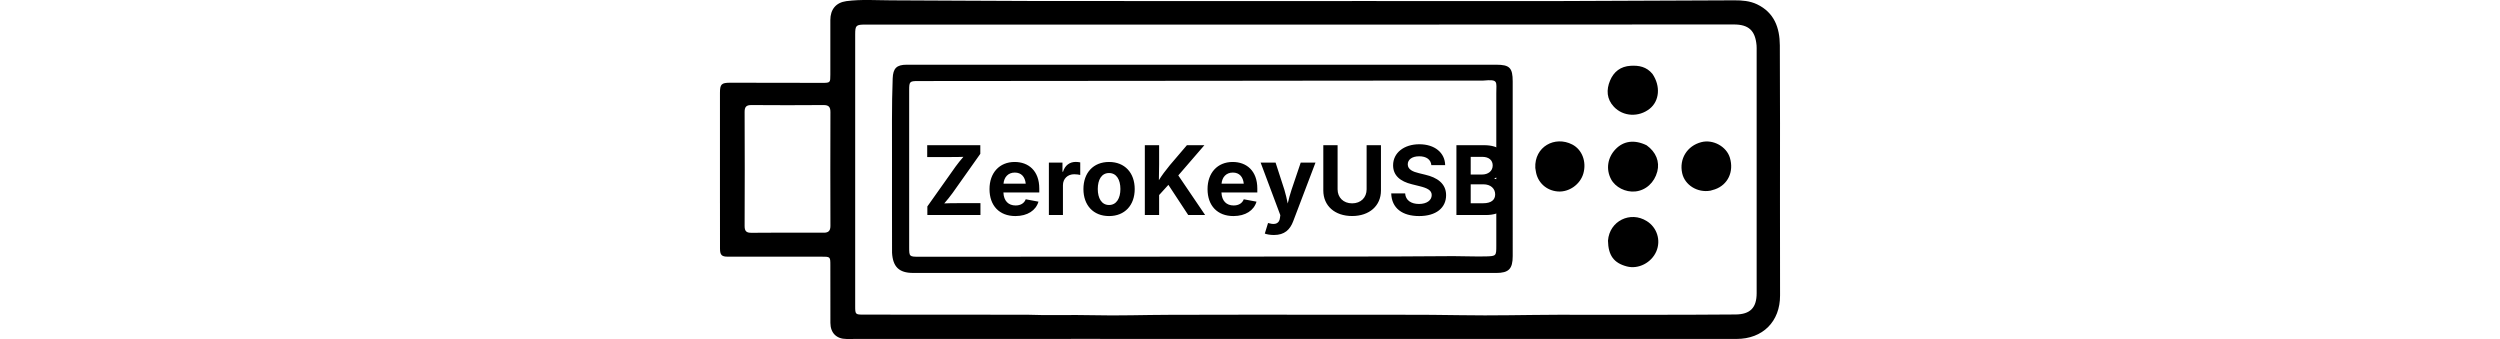
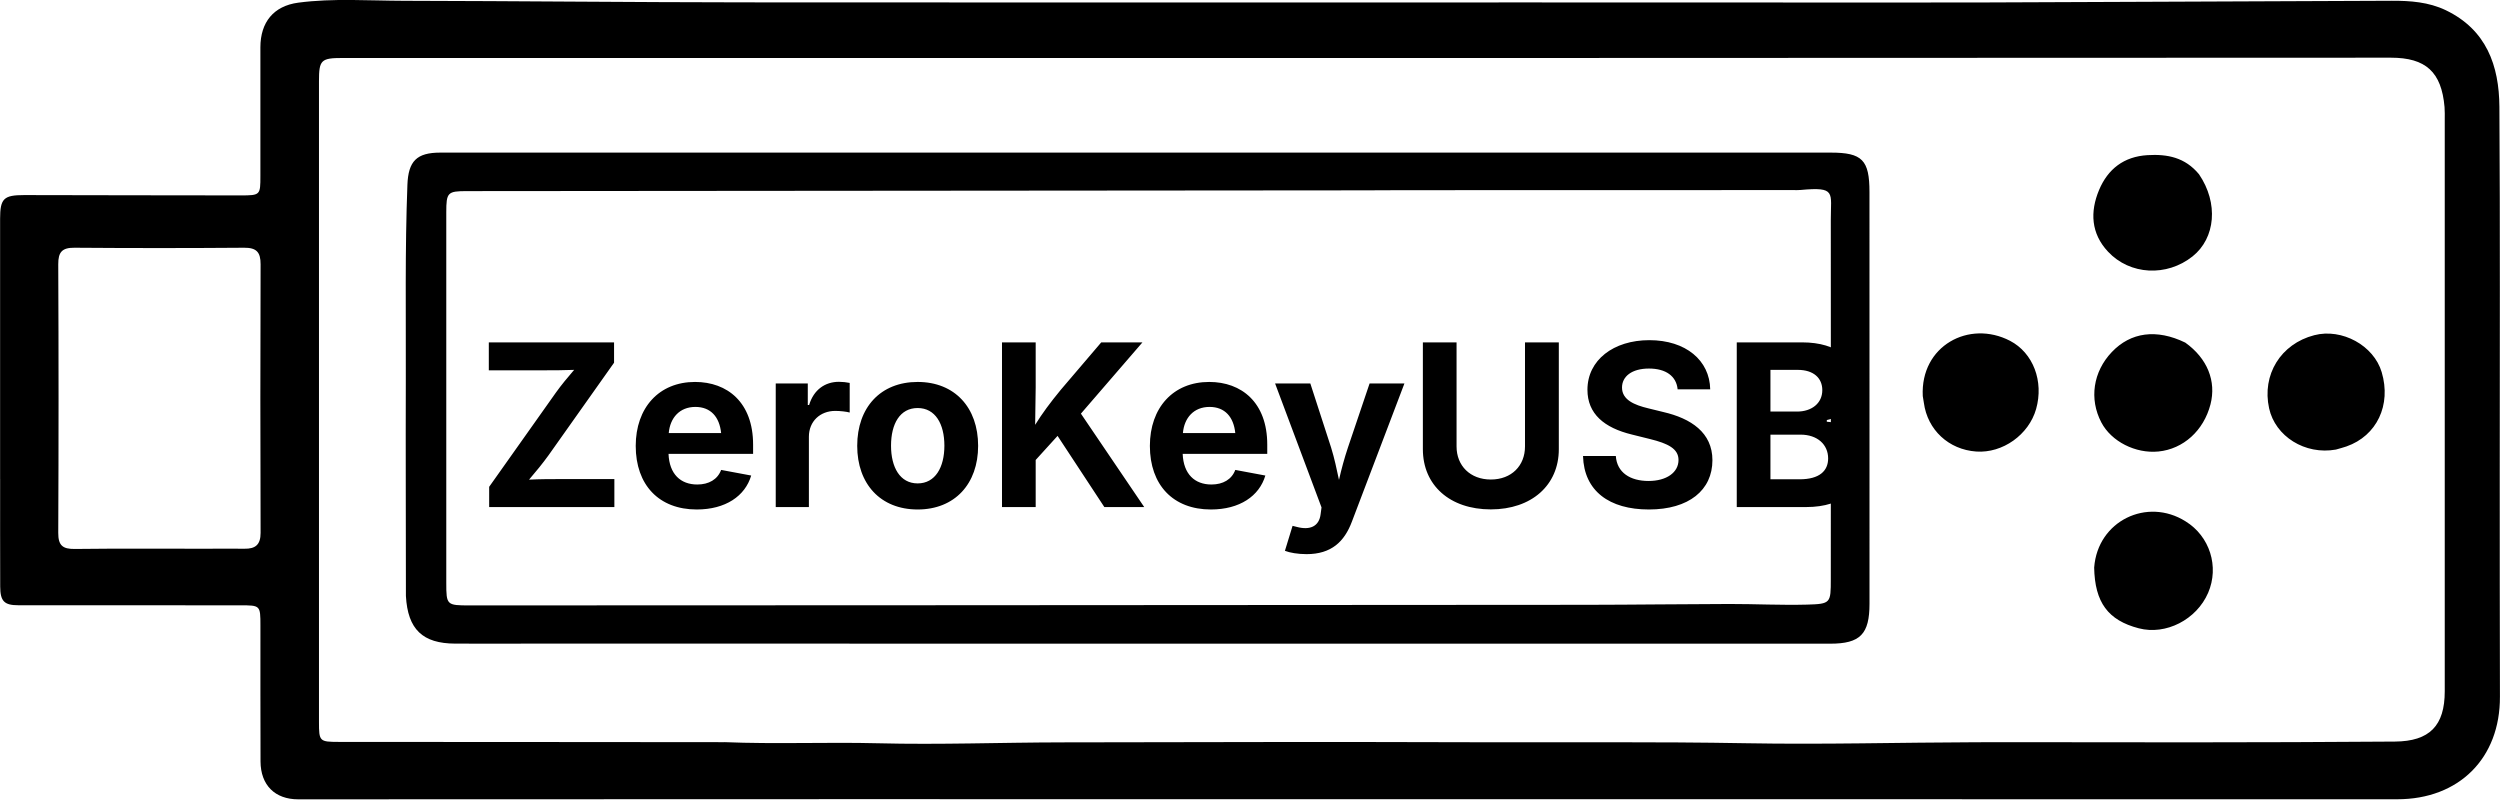
- <svg xmlns="http://www.w3.org/2000/svg" width="177" height="24" viewBox="0 0 177 24" aria-labelledby="logoTitle">
+ <svg xmlns="http://www.w3.org/2000/svg" aria-labelledby="logoTitle" viewBox="50.97 0 75.06 24">
  <path d="M50.973 14.381V6.567c.001-.607.108-.71.723-.71 2.166.003 4.332.01 6.497.01.594 0 .595-.01.595-.585V1.418C58.79.67 59.18.18 59.925.08c1.056-.139 2.12-.058 3.18-.056 3.41.007 6.82.044 10.23.047 7.756.008 15.513.002 23.27.002l6.363.001c2.504 0 5.008.007 7.512 0 4.101-.013 8.202-.037 12.304-.051.552-.002 1.103.038 1.615.282 1.224.586 1.605 1.665 1.613 2.903.023 3.68.01 7.36.01 11.04.002 2.223-.002 4.446.006 6.668.008 1.848-1.227 3.082-3.085 3.081q-23.378-.003-46.756-.003l-16.264.005c-.697 0-1.128-.425-1.131-1.138-.007-1.359-.001-2.718-.003-4.077 0-.61-.002-.61-.609-.61l-6.66-.002c-.422 0-.543-.12-.544-.564-.004-1.062-.002-2.124-.002-3.228m21.744 7.902c1.54.064 3.082-.005 4.623.034 1.836.047 3.674-.024 5.511-.027 4.105-.008 8.21-.018 12.315-.004 2.745.009 5.49-.019 8.236.03 2.302.042 4.607-.023 6.91-.03 2.164-.006 4.327.006 6.49.003a819 819 0 0 0 6.07-.023c1.045-.008 1.498-.477 1.498-1.51V3.596c0-.127.004-.255-.006-.381-.091-1.055-.563-1.483-1.612-1.483q-12.804.007-25.61.009H61.256c-.65 0-.709.06-.709.698v19.24c0 .579.016.595.591.596l6.918.004c1.528 0 3.055.002 4.662.004m-15.556-5.808c.383 0 .765-.006 1.146 0 .33.006.487-.12.486-.476q-.014-4.033 0-8.065c.001-.365-.125-.499-.495-.496q-2.546.02-5.093 0c-.372-.003-.489.13-.487.496a892 892 0 0 1 0 8.065c-.002.379.134.487.496.483 1.287-.016 2.575-.007 3.947-.007" />
  <path d="M63.157 17.894c0-2.186-.01-4.338-.003-6.489.006-1.952-.027-3.904.048-5.855.027-.712.277-.968.987-.968h41.748c.947 0 1.162.223 1.162 1.185l.001 12.359c0 .913-.277 1.2-1.18 1.2l-38.904-.002c-.793 0-1.585.004-2.378 0-.978-.003-1.425-.426-1.481-1.43M93.096 5.71q-.595.004-1.19.005l-26.918.023c-.58 0-.619.04-.619.636v11.125c0 .668.013.678.701.678l13.206-.005q10.166-.005 20.333-.013c1.428-.002 2.856-.022 4.285-.025.777-.001 1.554.04 2.33.019.712-.02.714-.045.714-.763.001-3.596.004-7.19 0-10.786-.002-.834.17-.999-.912-.9-.07.007-.141.003-.212.003zm20.75 11.324c.106-1.396 1.588-2.108 2.742-1.382a1.72 1.72 0 0 1 .679 2.147c-.348.806-1.27 1.278-2.083 1.065-.92-.24-1.32-.774-1.339-1.83m2.735-6.748c.667.477.937 1.16.757 1.857-.204.786-.815 1.339-1.562 1.413-.688.068-1.414-.301-1.714-.872-.37-.705-.249-1.523.315-2.115.566-.595 1.341-.702 2.204-.283m.413-5.054c.59.865.497 1.917-.195 2.467-.772.614-1.878.562-2.537-.143-.512-.546-.543-1.197-.269-1.851.264-.629.743-1.005 1.457-1.047.593-.035 1.124.066 1.544.574m4.11 8.266c-.928.167-1.82-.398-2.005-1.237-.223-1.01.349-1.937 1.356-2.197.83-.216 1.787.309 2.024 1.11.293.986-.145 1.91-1.058 2.23-.093.033-.189.056-.317.094m-12.404-1.607c-.074-1.507 1.391-2.296 2.619-1.659.696.362 1.02 1.215.784 2.049-.22.773-1.005 1.331-1.797 1.276-.828-.058-1.464-.65-1.573-1.463-.008-.056-.019-.112-.033-.203" />
  <text x="230" y="520" font-family="Inter, system-ui, -apple-system, Segoe UI, Roboto, Arial, sans-serif" font-weight="700" font-size="80" dominant-baseline="middle" transform="translate(45.736 -31.492)scale(.08495)">ZeroKeyUSB</text>
</svg>
